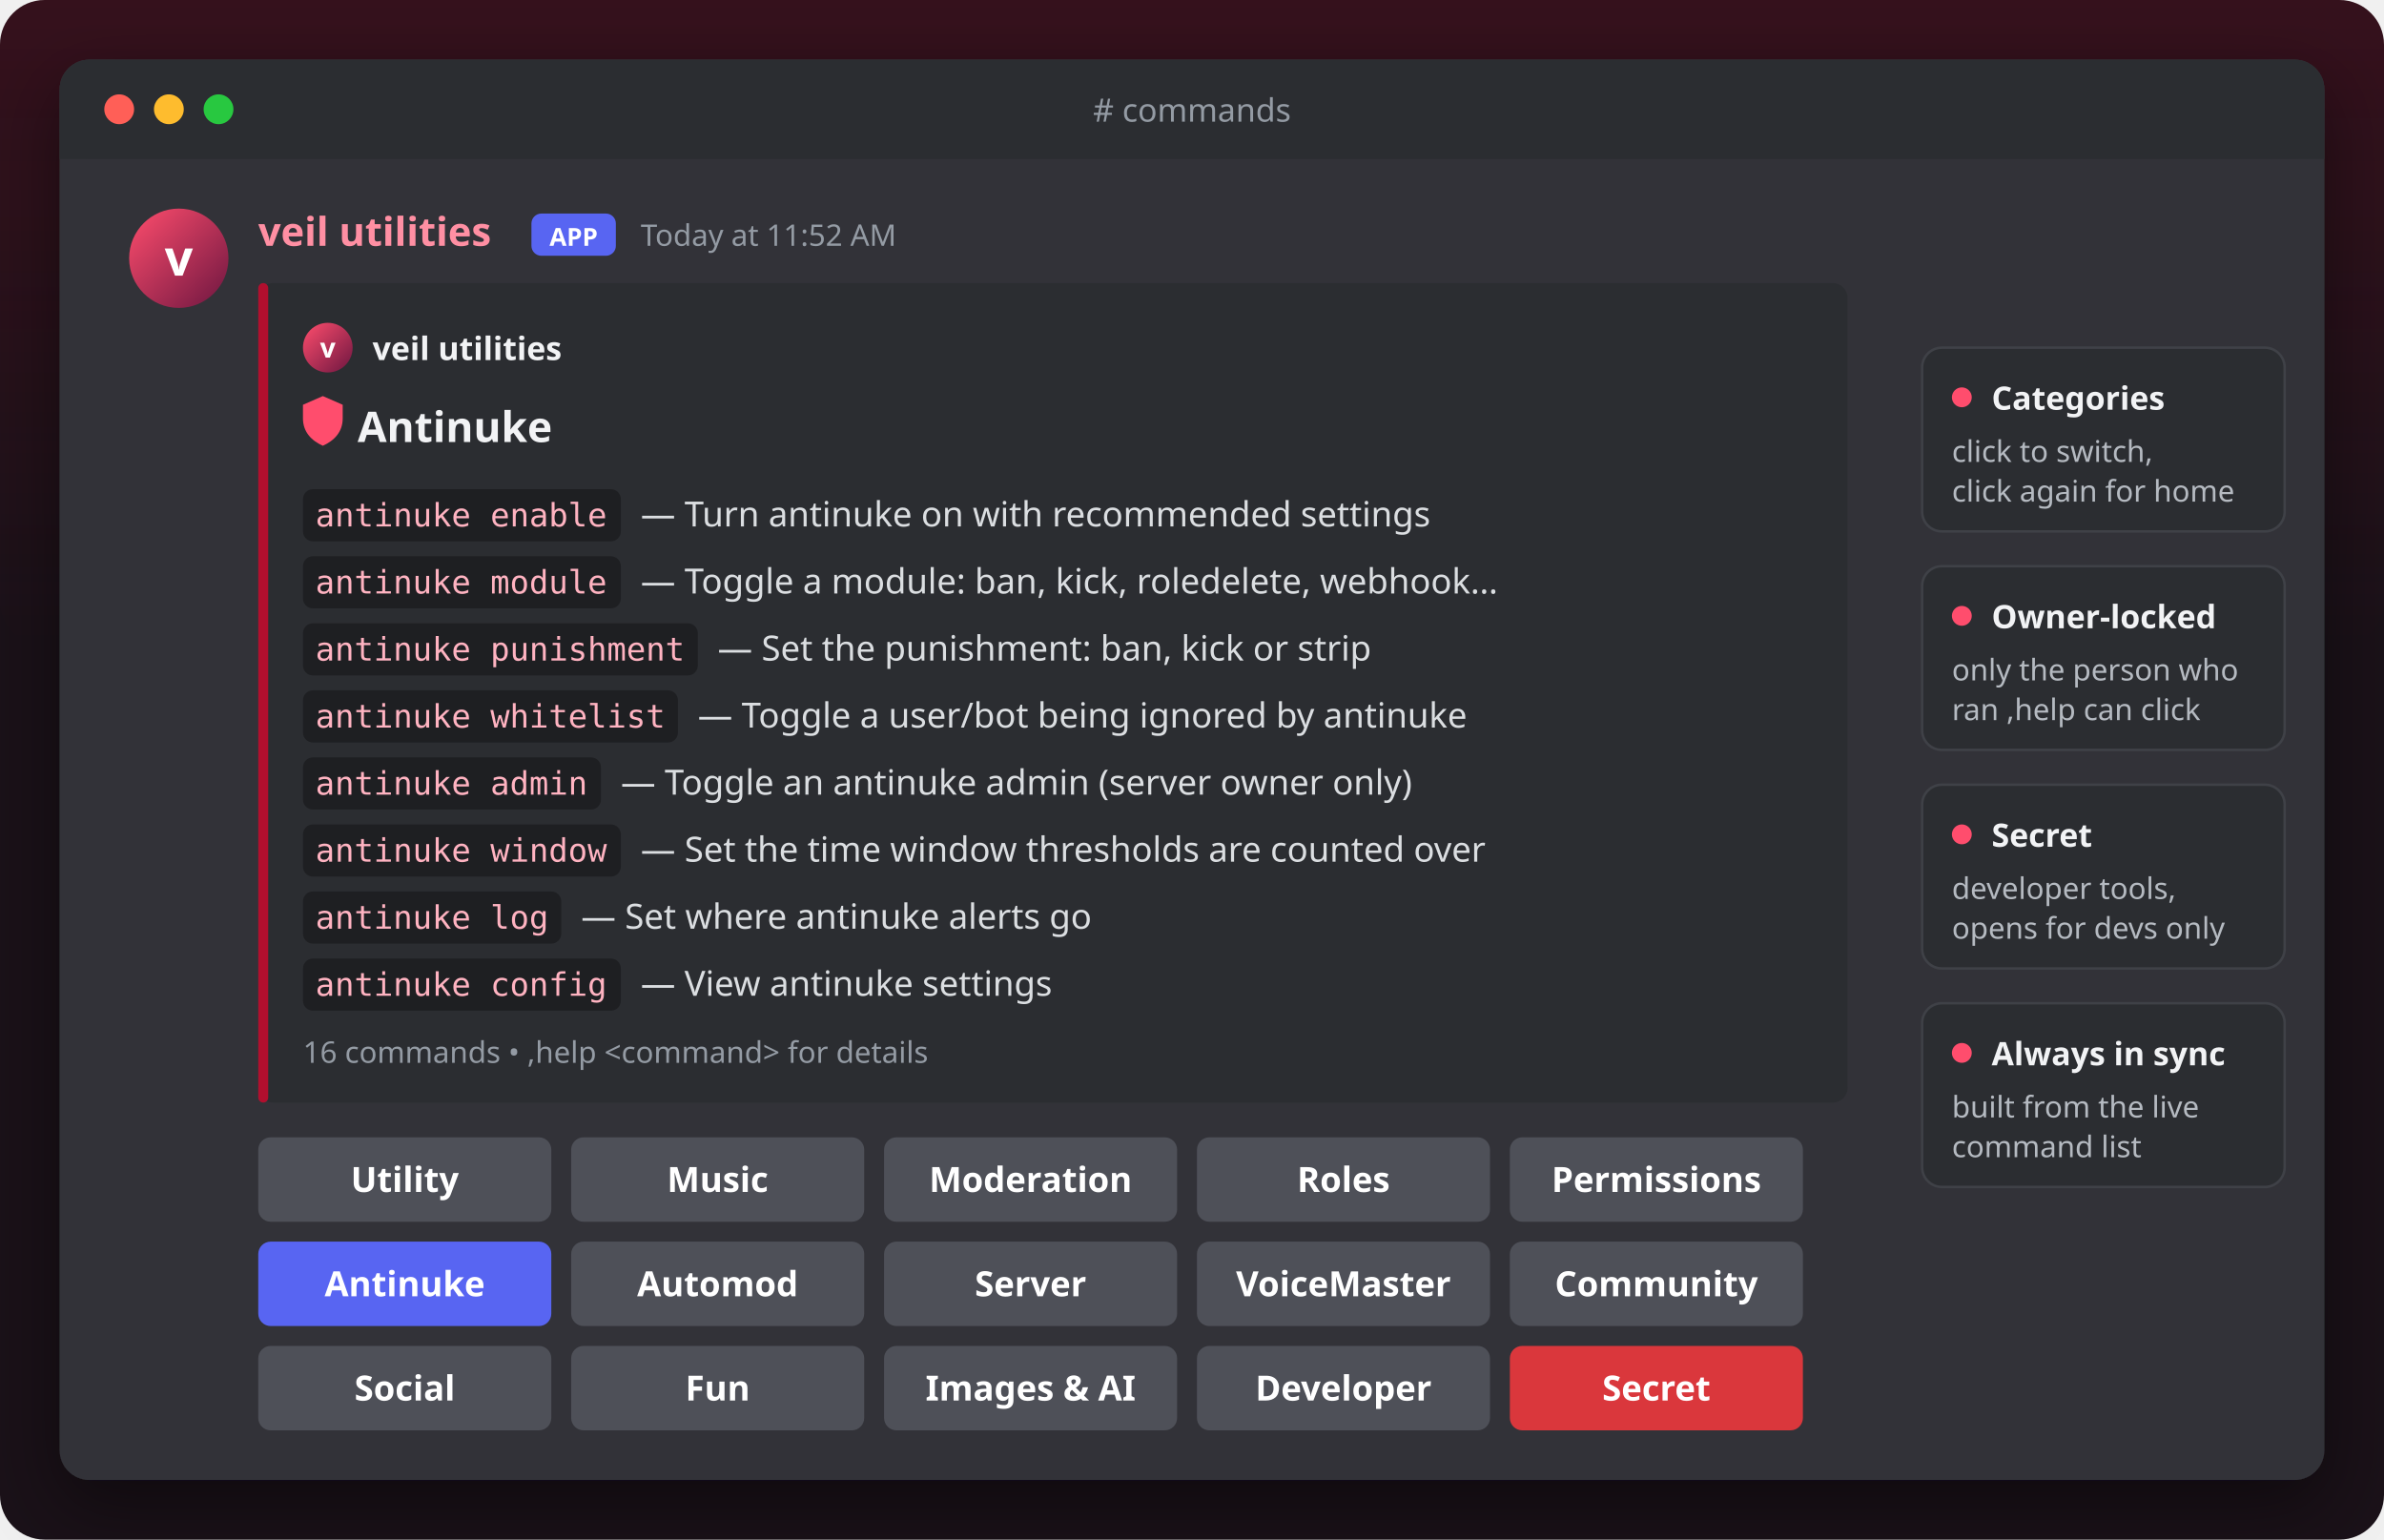
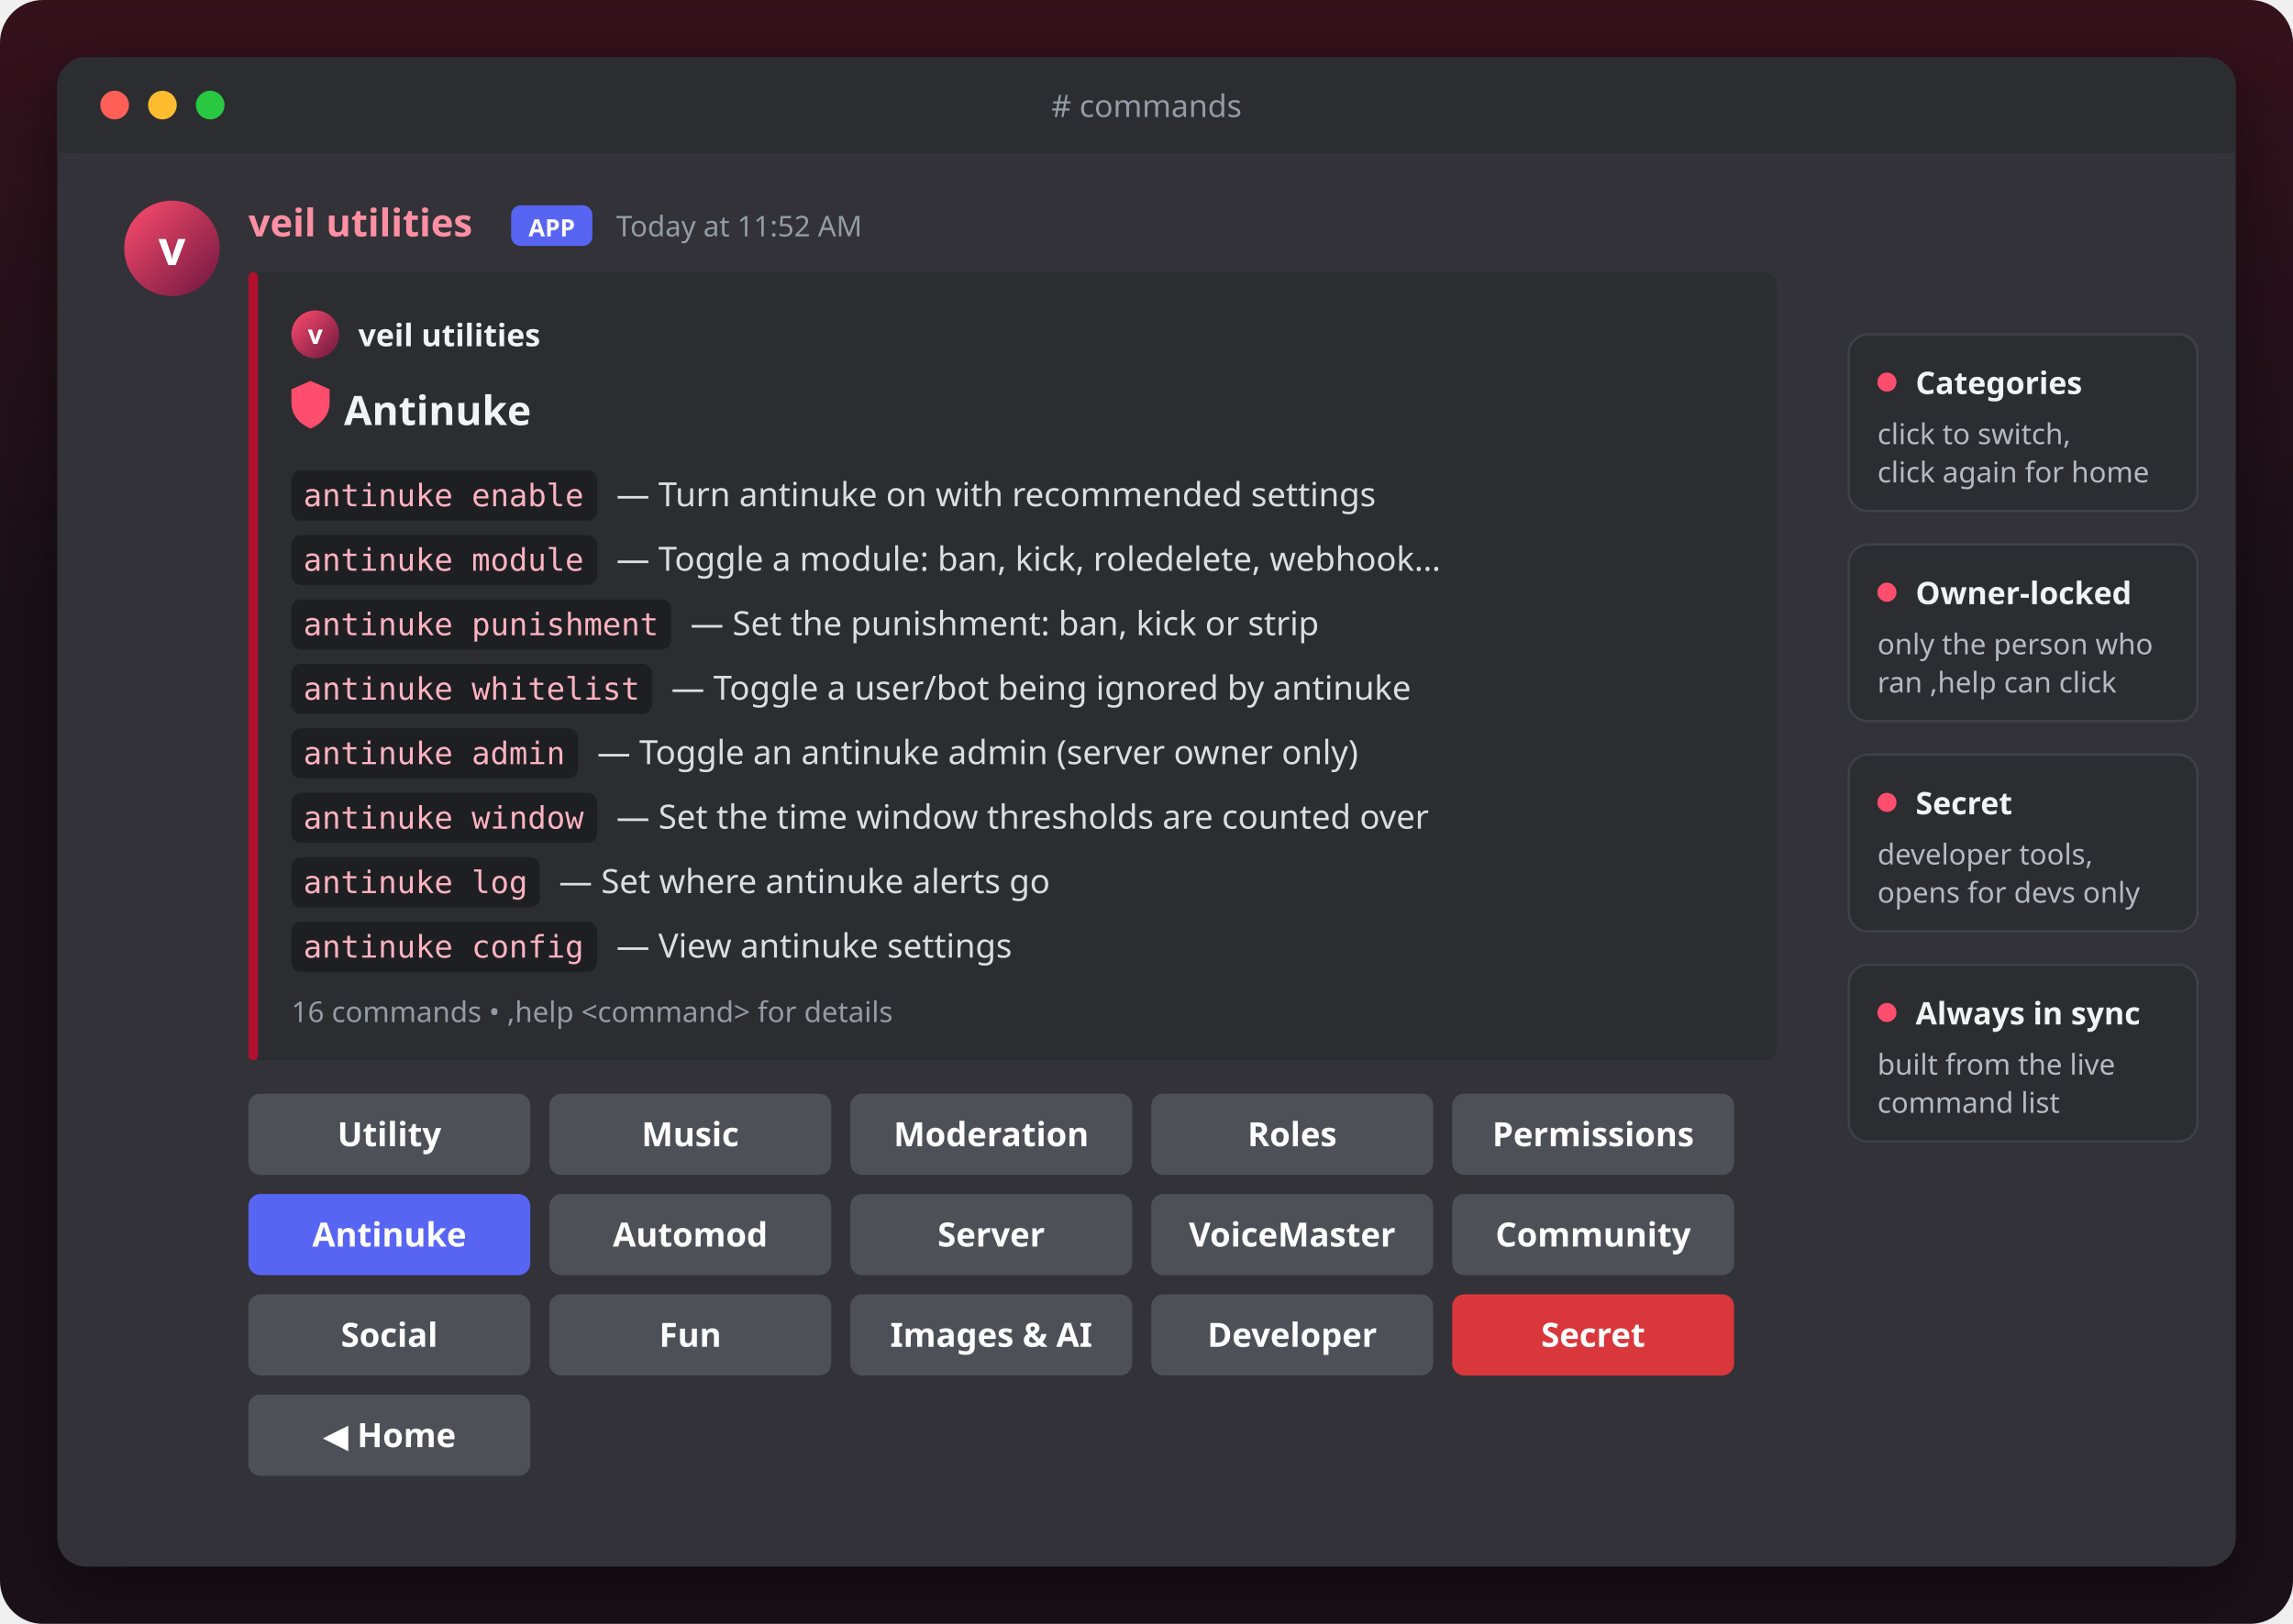
- <svg xmlns="http://www.w3.org/2000/svg" width="960" height="620" viewBox="0 0 960 620">
+ <svg xmlns="http://www.w3.org/2000/svg" width="960" height="680" viewBox="0 0 960 680">
  <defs>
    <linearGradient id="av" x1="0" y1="0" x2="1" y2="1">
      <stop offset="0" stop-color="#ff4d6d" />
      <stop offset="1" stop-color="#6d1640" />
    </linearGradient>
    <linearGradient id="fade" x1="0" y1="0" x2="0" y2="1">
      <stop offset="0" stop-color="#b10f2e" stop-opacity=".18" />
      <stop offset="1" stop-color="#b10f2e" stop-opacity="0" />
    </linearGradient>
    <filter id="sh" x="-10%" y="-10%" width="120%" height="130%">
      <feDropShadow dx="0" dy="10" stdDeviation="14" flood-color="#000" flood-opacity=".45" />
    </filter>
  </defs>
-   <rect width="960" height="620" rx="18" fill="#1a1118" />
+   <rect width="960" height="680" rx="18" fill="#1a1118" />
  <rect width="960" height="260" rx="18" fill="url(#fade)" />
  <g filter="url(#sh)">
-     <rect x="24" y="24" width="912" height="572" rx="12" fill="#313338" />
+     <rect x="24" y="24" width="912" height="632" rx="12" fill="#313338" />
  </g>
  <rect x="24" y="24" width="912" height="40" rx="12" fill="#2b2d31" />
  <rect x="24" y="52" width="912" height="12" fill="#2b2d31" />
  <circle cx="48" cy="44" r="6" fill="#ff5f57" />
  <circle cx="68" cy="44" r="6" fill="#febc2e" />
  <circle cx="88" cy="44" r="6" fill="#28c840" />
  <text x="480" y="49" text-anchor="middle" font-family="gg sans, 'Noto Sans', 'Segoe UI', Helvetica, Arial, sans-serif" font-size="13" fill="#949ba4"># commands</text>
  <circle cx="72" cy="104" r="20" fill="url(#av)" />
  <text x="72" y="111" text-anchor="middle" font-family="gg sans, 'Noto Sans', 'Segoe UI', Helvetica, Arial, sans-serif" font-size="20" font-weight="800" fill="#fff">v</text>
  <text x="104" y="99" font-family="gg sans, 'Noto Sans', 'Segoe UI', Helvetica, Arial, sans-serif" font-size="16" font-weight="600" fill="#ff8fa3">veil utilities</text>
  <rect x="214" y="86" width="34" height="17" rx="4" fill="#5865f2" />
  <text x="231" y="99" text-anchor="middle" font-family="gg sans, 'Noto Sans', 'Segoe UI', Helvetica, Arial, sans-serif" font-size="10" font-weight="700" fill="#fff">APP</text>
  <text x="258" y="99" font-family="gg sans, 'Noto Sans', 'Segoe UI', Helvetica, Arial, sans-serif" font-size="12" fill="#949ba4">Today at 11:52 AM</text>
  <rect x="104" y="114" width="640" height="330" rx="6" fill="#2b2d31" />
  <rect x="104" y="114" width="4" height="330" rx="2" fill="#b10f2e" />
  <circle cx="132" cy="140" r="10" fill="url(#av)" />
  <text x="132" y="144" text-anchor="middle" font-family="gg sans, 'Noto Sans', 'Segoe UI', Helvetica, Arial, sans-serif" font-size="11" font-weight="800" fill="#fff">v</text>
  <text x="150" y="145" font-family="gg sans, 'Noto Sans', 'Segoe UI', Helvetica, Arial, sans-serif" font-size="13" font-weight="600" fill="#f2f3f5">veil utilities</text>
  <path d="M122 163 l8 -3.5 l8 3.5 v5.5 c0 5.5 -3.5 9 -8 11 c-4.5 -2 -8 -5.5 -8 -11 z" fill="#ff4d6d" />
  <text x="144" y="178" font-family="gg sans, 'Noto Sans', 'Segoe UI', Helvetica, Arial, sans-serif" font-size="17" font-weight="700" fill="#f2f3f5">Antinuke</text>
  <rect x="122" y="197" width="128" height="21" rx="4" fill="#1e1f22" />
  <text x="127" y="212" font-family="Consolas, 'SFMono-Regular', Menlo, monospace" font-size="13" fill="#ffb3c1">antinuke enable</text>
  <text x="258" y="212" font-family="gg sans, 'Noto Sans', 'Segoe UI', Helvetica, Arial, sans-serif" font-size="14" fill="#dbdee1">— Turn antinuke on with recommended settings</text>
  <rect x="122" y="224" width="128" height="21" rx="4" fill="#1e1f22" />
  <text x="127" y="239" font-family="Consolas, 'SFMono-Regular', Menlo, monospace" font-size="13" fill="#ffb3c1">antinuke module</text>
  <text x="258" y="239" font-family="gg sans, 'Noto Sans', 'Segoe UI', Helvetica, Arial, sans-serif" font-size="14" fill="#dbdee1">— Toggle a module: ban, kick, roledelete, webhook…</text>
  <rect x="122" y="251" width="159" height="21" rx="4" fill="#1e1f22" />
  <text x="127" y="266" font-family="Consolas, 'SFMono-Regular', Menlo, monospace" font-size="13" fill="#ffb3c1">antinuke punishment</text>
  <text x="289" y="266" font-family="gg sans, 'Noto Sans', 'Segoe UI', Helvetica, Arial, sans-serif" font-size="14" fill="#dbdee1">— Set the punishment: ban, kick or strip</text>
  <rect x="122" y="278" width="151" height="21" rx="4" fill="#1e1f22" />
  <text x="127" y="293" font-family="Consolas, 'SFMono-Regular', Menlo, monospace" font-size="13" fill="#ffb3c1">antinuke whitelist</text>
  <text x="281" y="293" font-family="gg sans, 'Noto Sans', 'Segoe UI', Helvetica, Arial, sans-serif" font-size="14" fill="#dbdee1">— Toggle a user/bot being ignored by antinuke</text>
  <rect x="122" y="305" width="120" height="21" rx="4" fill="#1e1f22" />
  <text x="127" y="320" font-family="Consolas, 'SFMono-Regular', Menlo, monospace" font-size="13" fill="#ffb3c1">antinuke admin</text>
  <text x="250" y="320" font-family="gg sans, 'Noto Sans', 'Segoe UI', Helvetica, Arial, sans-serif" font-size="14" fill="#dbdee1">— Toggle an antinuke admin (server owner only)</text>
  <rect x="122" y="332" width="128" height="21" rx="4" fill="#1e1f22" />
  <text x="127" y="347" font-family="Consolas, 'SFMono-Regular', Menlo, monospace" font-size="13" fill="#ffb3c1">antinuke window</text>
  <text x="258" y="347" font-family="gg sans, 'Noto Sans', 'Segoe UI', Helvetica, Arial, sans-serif" font-size="14" fill="#dbdee1">— Set the time window thresholds are counted over</text>
  <rect x="122" y="359" width="104" height="21" rx="4" fill="#1e1f22" />
  <text x="127" y="374" font-family="Consolas, 'SFMono-Regular', Menlo, monospace" font-size="13" fill="#ffb3c1">antinuke log</text>
  <text x="234" y="374" font-family="gg sans, 'Noto Sans', 'Segoe UI', Helvetica, Arial, sans-serif" font-size="14" fill="#dbdee1">— Set where antinuke alerts go</text>
  <rect x="122" y="386" width="128" height="21" rx="4" fill="#1e1f22" />
  <text x="127" y="401" font-family="Consolas, 'SFMono-Regular', Menlo, monospace" font-size="13" fill="#ffb3c1">antinuke config</text>
  <text x="258" y="401" font-family="gg sans, 'Noto Sans', 'Segoe UI', Helvetica, Arial, sans-serif" font-size="14" fill="#dbdee1">— View antinuke settings</text>
  <text x="122" y="428" font-family="gg sans, 'Noto Sans', 'Segoe UI', Helvetica, Arial, sans-serif" font-size="12" fill="#949ba4">16 commands • ,help &lt;command&gt; for details</text>
  <rect x="104" y="458" width="118" height="34" rx="5" fill="#4e5058" />
  <text x="163.0" y="480" text-anchor="middle" font-family="gg sans, 'Noto Sans', 'Segoe UI', Helvetica, Arial, sans-serif" font-size="14" font-weight="600" fill="#fff">Utility</text>
  <rect x="230" y="458" width="118" height="34" rx="5" fill="#4e5058" />
  <text x="289.0" y="480" text-anchor="middle" font-family="gg sans, 'Noto Sans', 'Segoe UI', Helvetica, Arial, sans-serif" font-size="14" font-weight="600" fill="#fff">Music</text>
  <rect x="356" y="458" width="118" height="34" rx="5" fill="#4e5058" />
  <text x="415.0" y="480" text-anchor="middle" font-family="gg sans, 'Noto Sans', 'Segoe UI', Helvetica, Arial, sans-serif" font-size="14" font-weight="600" fill="#fff">Moderation</text>
  <rect x="482" y="458" width="118" height="34" rx="5" fill="#4e5058" />
  <text x="541.0" y="480" text-anchor="middle" font-family="gg sans, 'Noto Sans', 'Segoe UI', Helvetica, Arial, sans-serif" font-size="14" font-weight="600" fill="#fff">Roles</text>
  <rect x="608" y="458" width="118" height="34" rx="5" fill="#4e5058" />
  <text x="667.0" y="480" text-anchor="middle" font-family="gg sans, 'Noto Sans', 'Segoe UI', Helvetica, Arial, sans-serif" font-size="14" font-weight="600" fill="#fff">Permissions</text>
  <rect x="104" y="500" width="118" height="34" rx="5" fill="#5865f2" />
  <text x="163.0" y="522" text-anchor="middle" font-family="gg sans, 'Noto Sans', 'Segoe UI', Helvetica, Arial, sans-serif" font-size="14" font-weight="600" fill="#fff">Antinuke</text>
  <rect x="230" y="500" width="118" height="34" rx="5" fill="#4e5058" />
  <text x="289.0" y="522" text-anchor="middle" font-family="gg sans, 'Noto Sans', 'Segoe UI', Helvetica, Arial, sans-serif" font-size="14" font-weight="600" fill="#fff">Automod</text>
  <rect x="356" y="500" width="118" height="34" rx="5" fill="#4e5058" />
  <text x="415.0" y="522" text-anchor="middle" font-family="gg sans, 'Noto Sans', 'Segoe UI', Helvetica, Arial, sans-serif" font-size="14" font-weight="600" fill="#fff">Server</text>
  <rect x="482" y="500" width="118" height="34" rx="5" fill="#4e5058" />
  <text x="541.0" y="522" text-anchor="middle" font-family="gg sans, 'Noto Sans', 'Segoe UI', Helvetica, Arial, sans-serif" font-size="14" font-weight="600" fill="#fff">VoiceMaster</text>
  <rect x="608" y="500" width="118" height="34" rx="5" fill="#4e5058" />
  <text x="667.0" y="522" text-anchor="middle" font-family="gg sans, 'Noto Sans', 'Segoe UI', Helvetica, Arial, sans-serif" font-size="14" font-weight="600" fill="#fff">Community</text>
  <rect x="104" y="542" width="118" height="34" rx="5" fill="#4e5058" />
  <text x="163.0" y="564" text-anchor="middle" font-family="gg sans, 'Noto Sans', 'Segoe UI', Helvetica, Arial, sans-serif" font-size="14" font-weight="600" fill="#fff">Social</text>
  <rect x="230" y="542" width="118" height="34" rx="5" fill="#4e5058" />
  <text x="289.0" y="564" text-anchor="middle" font-family="gg sans, 'Noto Sans', 'Segoe UI', Helvetica, Arial, sans-serif" font-size="14" font-weight="600" fill="#fff">Fun</text>
  <rect x="356" y="542" width="118" height="34" rx="5" fill="#4e5058" />
  <text x="415.0" y="564" text-anchor="middle" font-family="gg sans, 'Noto Sans', 'Segoe UI', Helvetica, Arial, sans-serif" font-size="14" font-weight="600" fill="#fff">Images &amp; AI</text>
  <rect x="482" y="542" width="118" height="34" rx="5" fill="#4e5058" />
  <text x="541.0" y="564" text-anchor="middle" font-family="gg sans, 'Noto Sans', 'Segoe UI', Helvetica, Arial, sans-serif" font-size="14" font-weight="600" fill="#fff">Developer</text>
  <rect x="608" y="542" width="118" height="34" rx="5" fill="#da373c" />
  <text x="667.0" y="564" text-anchor="middle" font-family="gg sans, 'Noto Sans', 'Segoe UI', Helvetica, Arial, sans-serif" font-size="14" font-weight="600" fill="#fff">Secret</text>
  <rect x="774" y="140" width="146" height="74" rx="8" fill="#2b2d31" stroke="#3f4147" />
  <circle cx="790" cy="160" r="4" fill="#ff4d6d" />
  <text x="802" y="165" font-family="gg sans, 'Noto Sans', 'Segoe UI', Helvetica, Arial, sans-serif" font-size="13" font-weight="700" fill="#f2f3f5">Categories</text>
  <text x="786" y="186" font-family="gg sans, 'Noto Sans', 'Segoe UI', Helvetica, Arial, sans-serif" font-size="12" fill="#b5bac1">click to switch,</text>
  <text x="786" y="202" font-family="gg sans, 'Noto Sans', 'Segoe UI', Helvetica, Arial, sans-serif" font-size="12" fill="#b5bac1">click again for home</text>
  <rect x="774" y="228" width="146" height="74" rx="8" fill="#2b2d31" stroke="#3f4147" />
  <circle cx="790" cy="248" r="4" fill="#ff4d6d" />
  <text x="802" y="253" font-family="gg sans, 'Noto Sans', 'Segoe UI', Helvetica, Arial, sans-serif" font-size="13" font-weight="700" fill="#f2f3f5">Owner-locked</text>
  <text x="786" y="274" font-family="gg sans, 'Noto Sans', 'Segoe UI', Helvetica, Arial, sans-serif" font-size="12" fill="#b5bac1">only the person who</text>
  <text x="786" y="290" font-family="gg sans, 'Noto Sans', 'Segoe UI', Helvetica, Arial, sans-serif" font-size="12" fill="#b5bac1">ran ,help can click</text>
  <rect x="774" y="316" width="146" height="74" rx="8" fill="#2b2d31" stroke="#3f4147" />
  <circle cx="790" cy="336" r="4" fill="#ff4d6d" />
  <text x="802" y="341" font-family="gg sans, 'Noto Sans', 'Segoe UI', Helvetica, Arial, sans-serif" font-size="13" font-weight="700" fill="#f2f3f5">Secret</text>
  <text x="786" y="362" font-family="gg sans, 'Noto Sans', 'Segoe UI', Helvetica, Arial, sans-serif" font-size="12" fill="#b5bac1">developer tools,</text>
  <text x="786" y="378" font-family="gg sans, 'Noto Sans', 'Segoe UI', Helvetica, Arial, sans-serif" font-size="12" fill="#b5bac1">opens for devs only</text>
  <rect x="774" y="404" width="146" height="74" rx="8" fill="#2b2d31" stroke="#3f4147" />
  <circle cx="790" cy="424" r="4" fill="#ff4d6d" />
  <text x="802" y="429" font-family="gg sans, 'Noto Sans', 'Segoe UI', Helvetica, Arial, sans-serif" font-size="13" font-weight="700" fill="#f2f3f5">Always in sync</text>
  <text x="786" y="450" font-family="gg sans, 'Noto Sans', 'Segoe UI', Helvetica, Arial, sans-serif" font-size="12" fill="#b5bac1">built from the live</text>
  <text x="786" y="466" font-family="gg sans, 'Noto Sans', 'Segoe UI', Helvetica, Arial, sans-serif" font-size="12" fill="#b5bac1">command list</text>
+   <rect x="104" y="584" width="118" height="34" rx="5" fill="#4e5058" />
+   <text x="163" y="606" text-anchor="middle" font-family="gg sans, 'Noto Sans', 'Segoe UI', Helvetica, Arial, sans-serif" font-size="14" font-weight="600" fill="#fff">◀ Home</text>
</svg>
